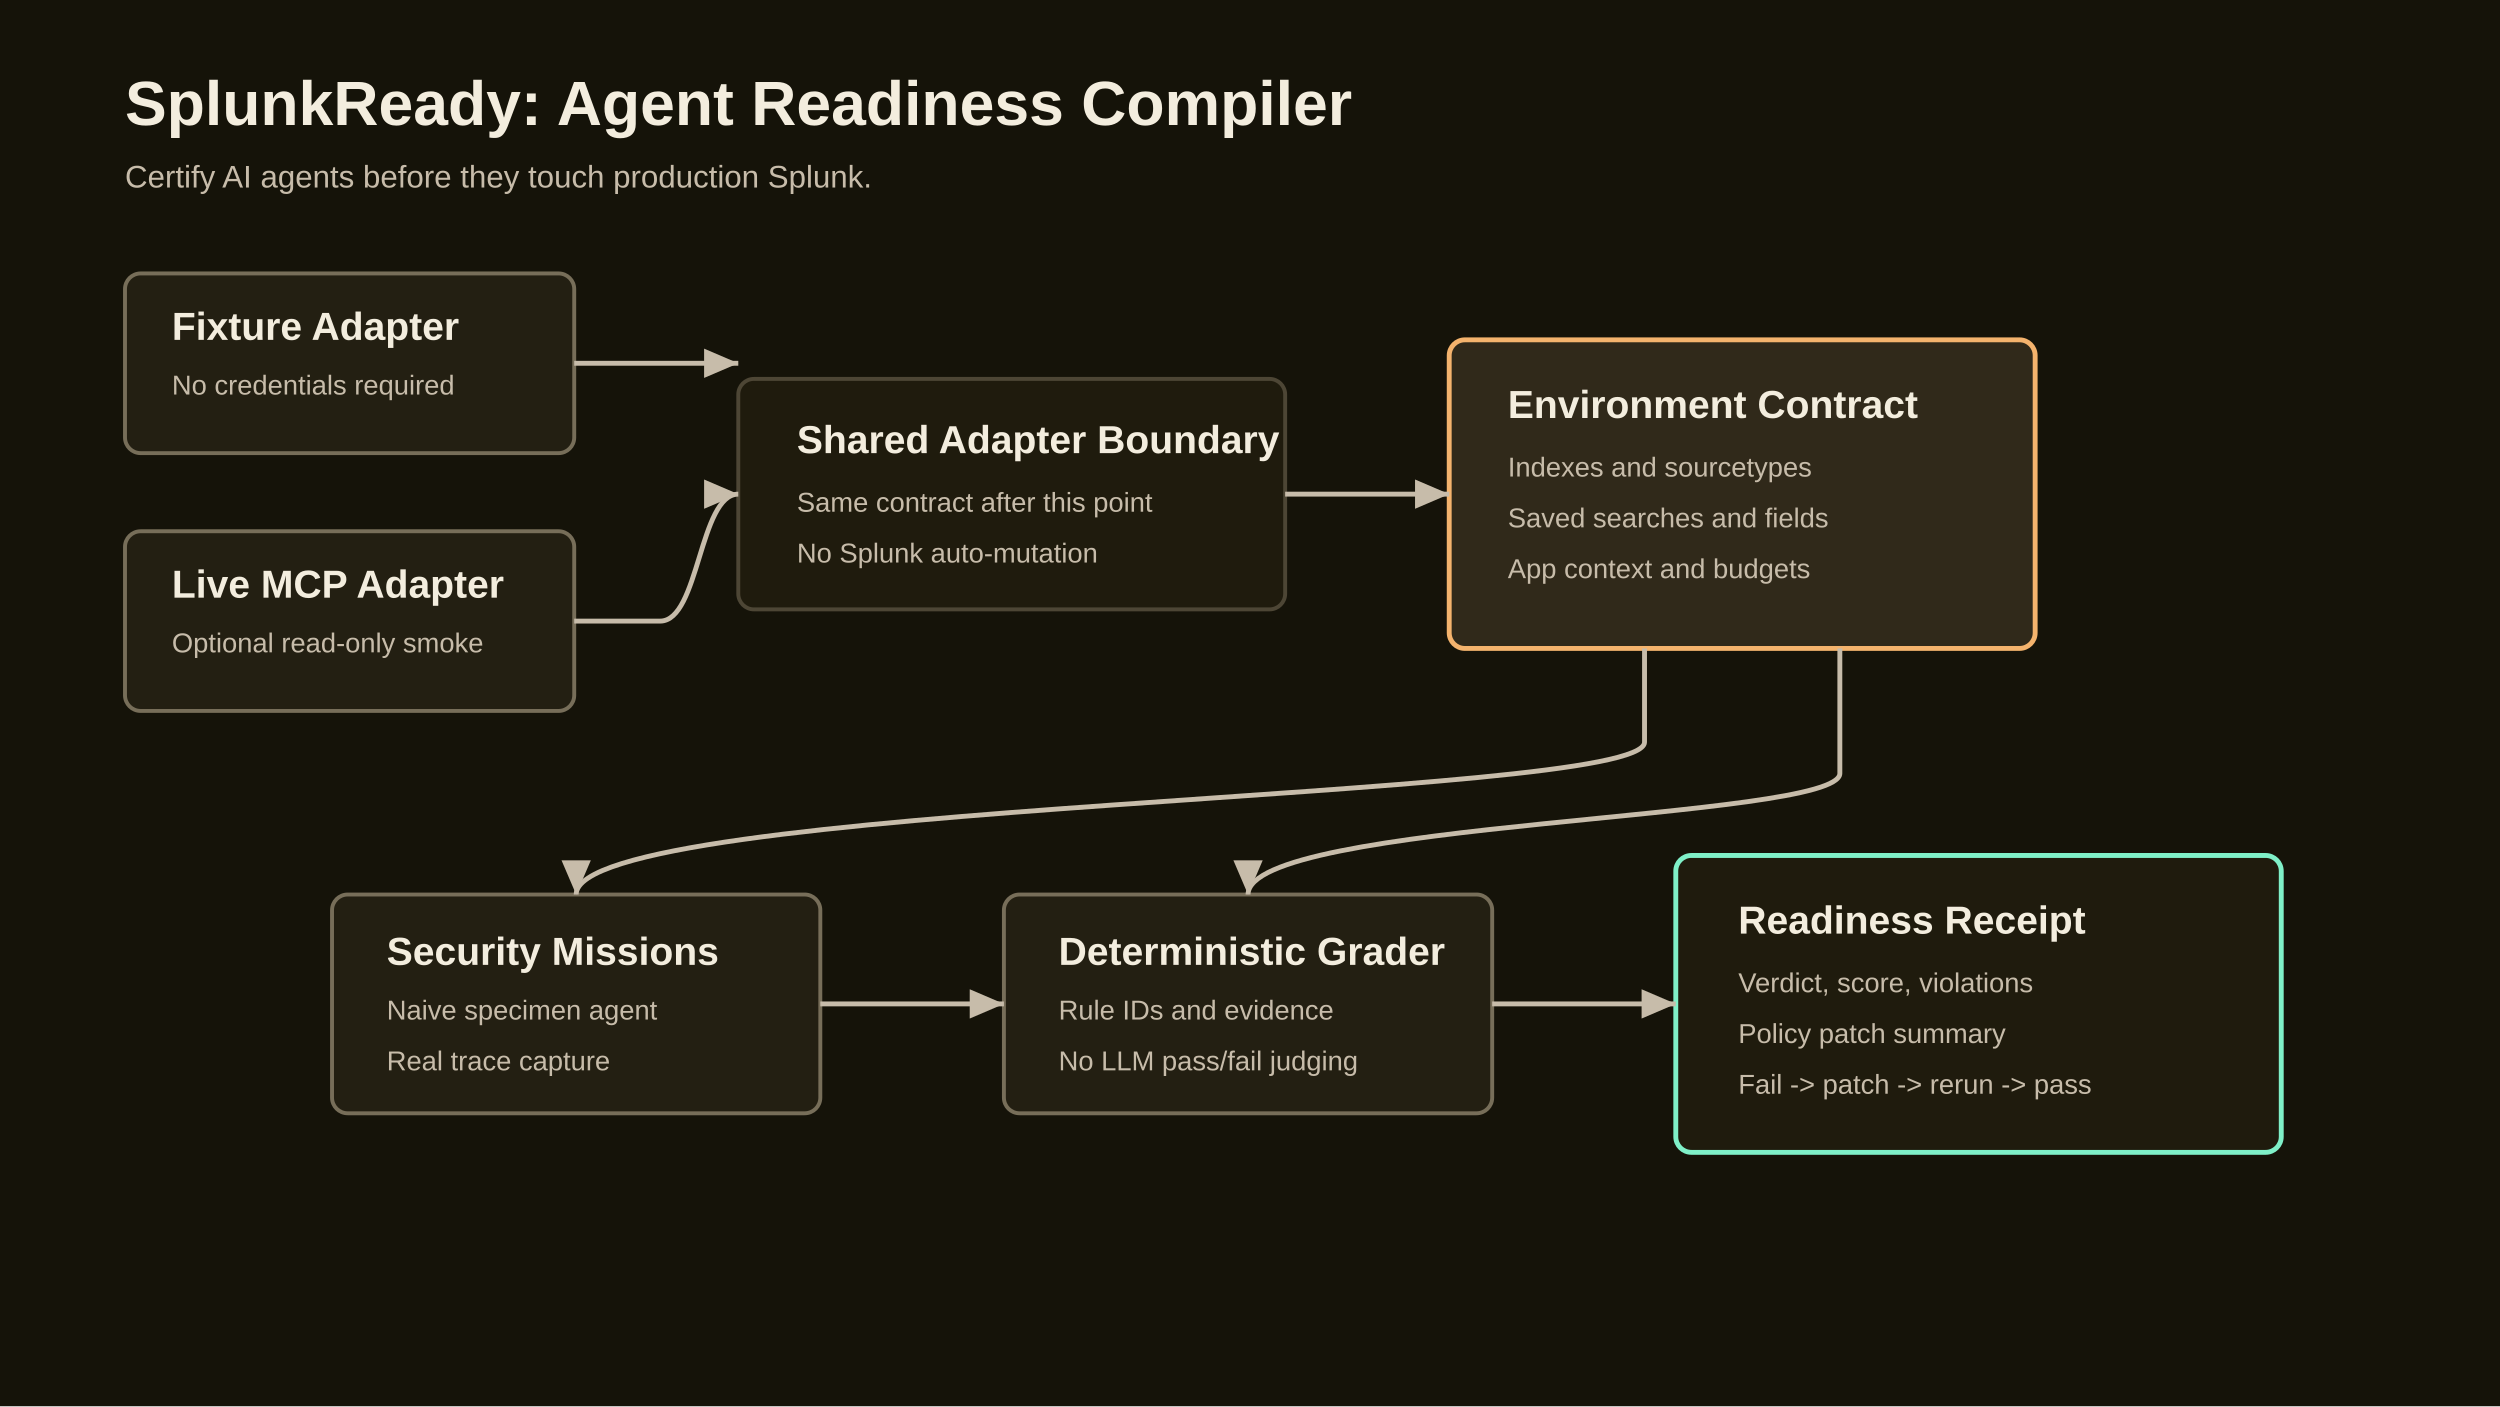
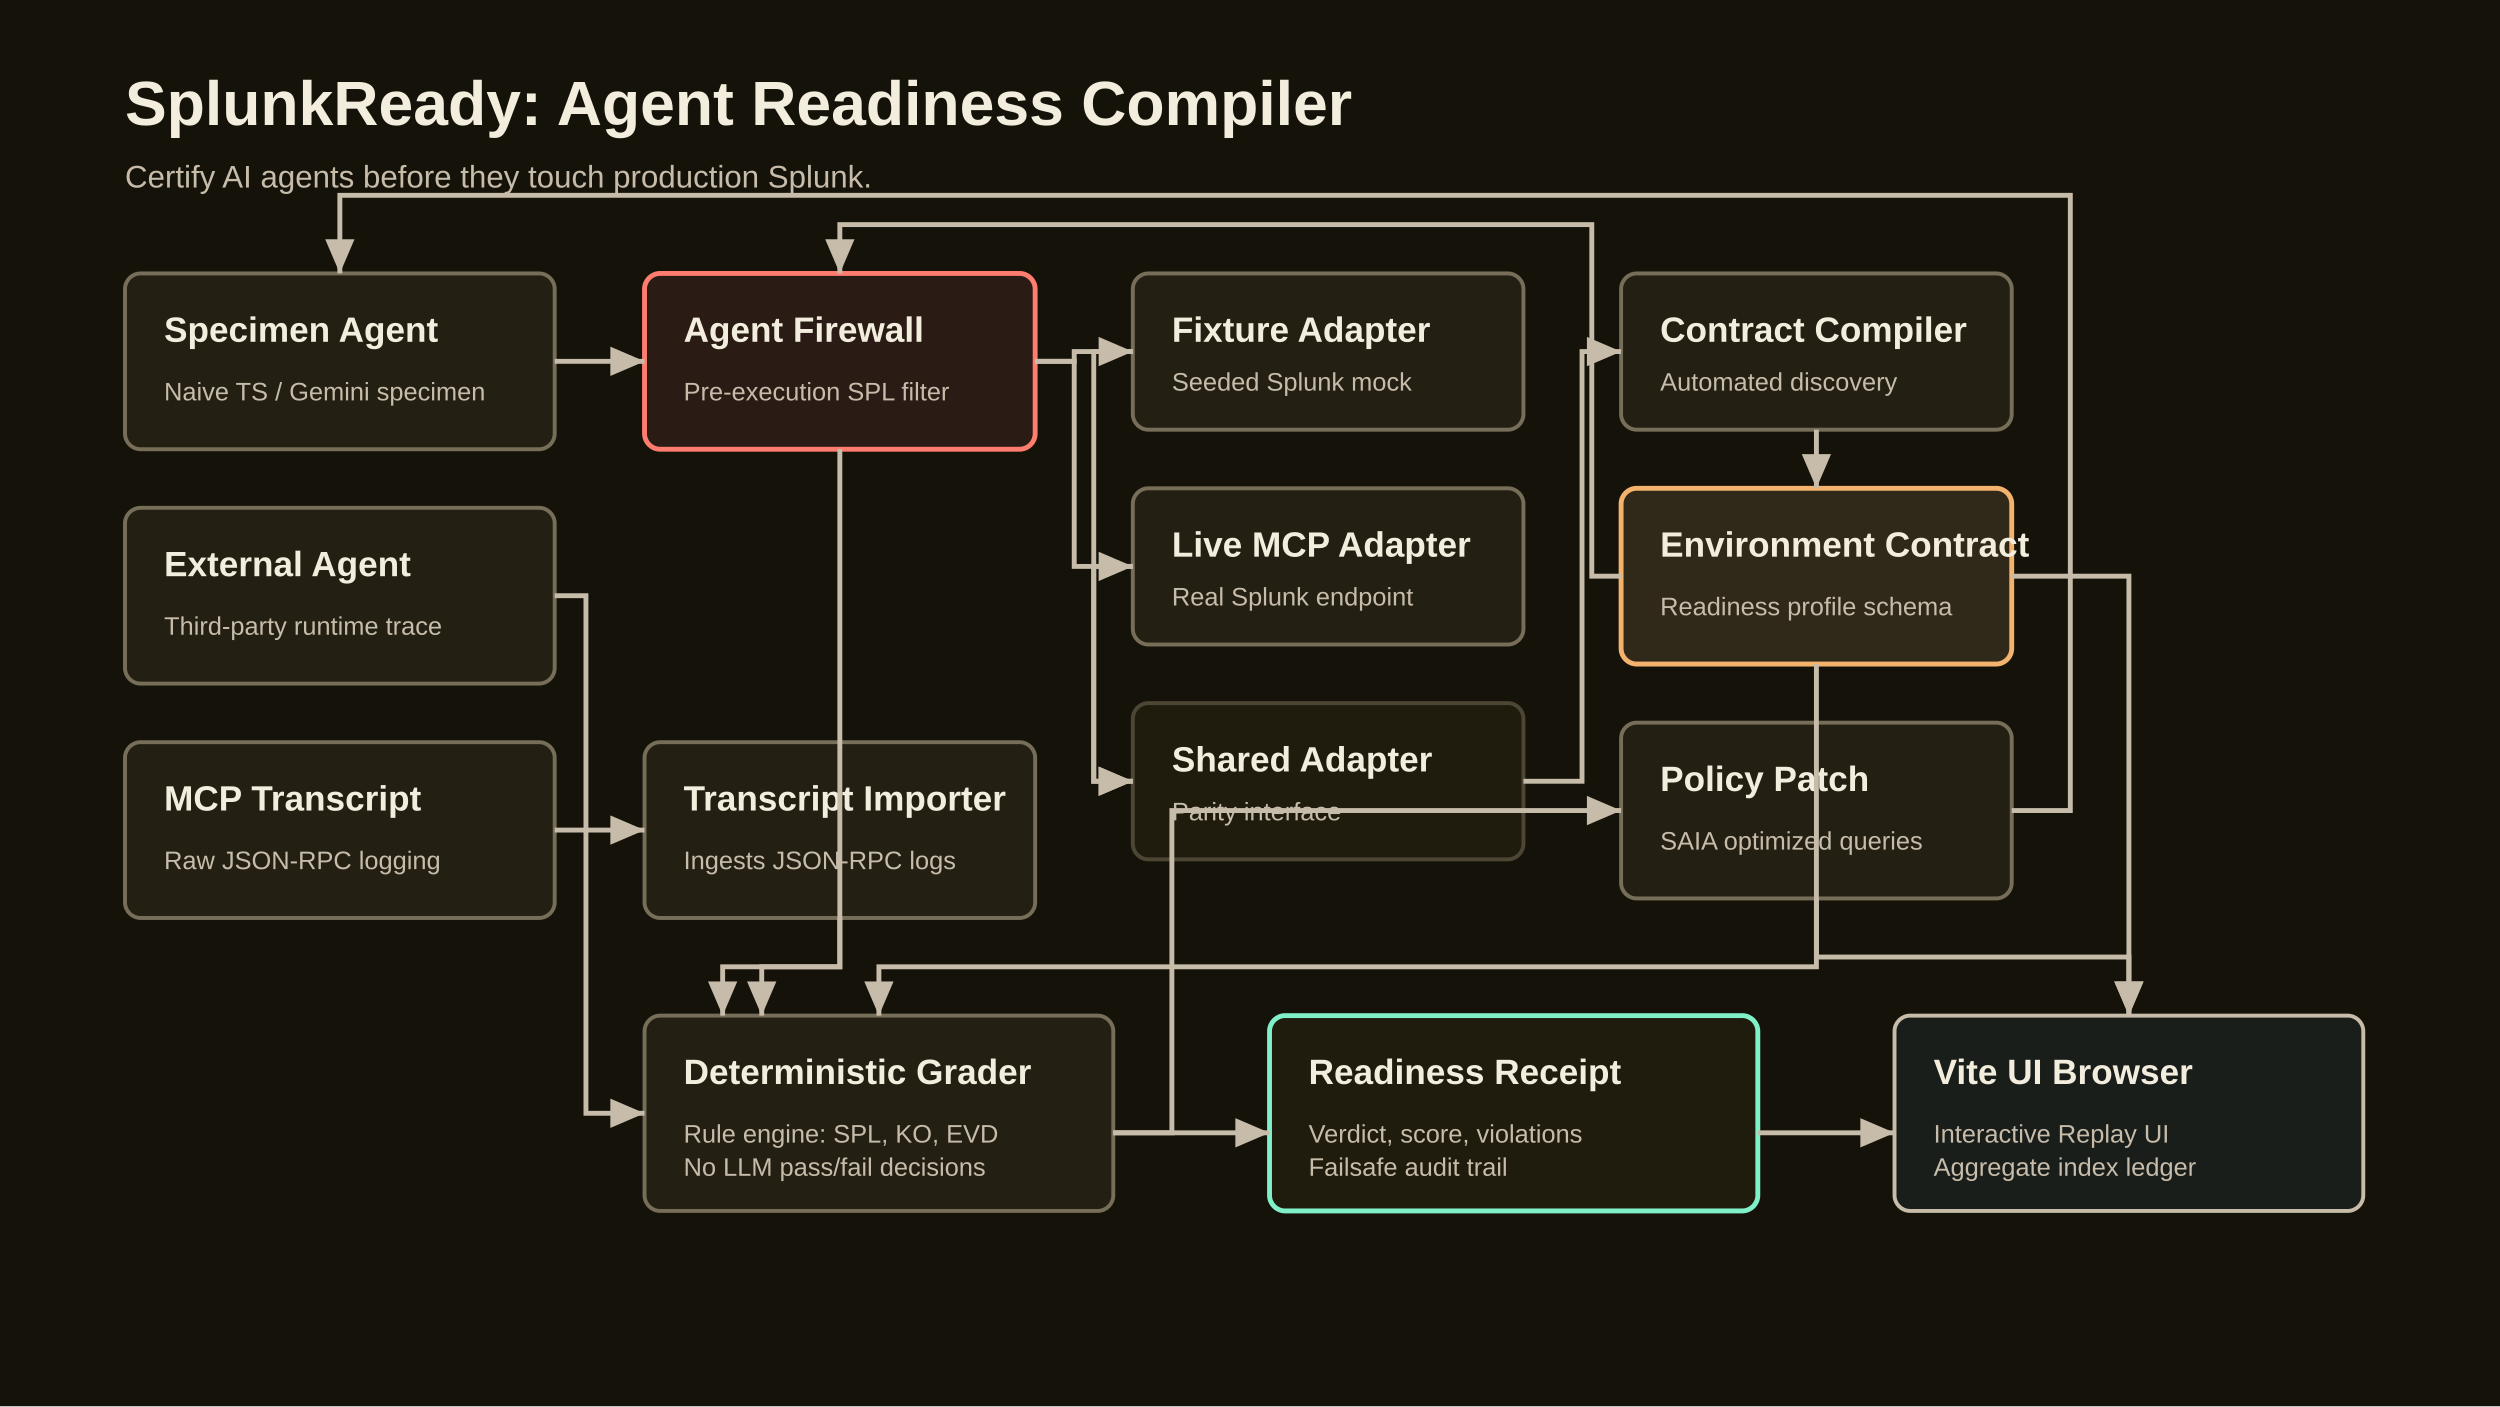
<svg xmlns="http://www.w3.org/2000/svg" width="1280" height="720" viewBox="0 0 1280 720" role="img" aria-labelledby="title desc">
  <style>
    .bg { fill: #151309; }
    .box { fill: #231f12; stroke: #776e59; stroke-width: 2; rx: 8; }
    .dark-box { fill: #1f1b0d; stroke: #4d4635; stroke-width: 2; rx: 8; }
    .accent-box { fill: #30291a; stroke: #f4b36d; stroke-width: 2.5; rx: 8; }
    .ready-box { fill: #1f1b0d; stroke: #7ff0c8; stroke-width: 2.5; rx: 8; }
+     .firewall-box { fill: #2a1b15; stroke: #ff7d6e; stroke-width: 2.5; rx: 8; }
+     .ui-box { fill: #1a1e1b; stroke: #c7bcaa; stroke-width: 2; rx: 8; }
    .title { font-family: "Spline Sans", "Segoe UI", Arial, sans-serif; font-weight: 700; font-size: 32px; fill: #f3edde; }
    .subtitle { font-family: "Spline Sans", "Segoe UI", Arial, sans-serif; font-weight: 400; font-size: 16px; fill: #c7bcaa; }
-     .label { font-family: "Spline Sans", "Segoe UI", Arial, sans-serif; font-weight: 700; font-size: 20px; fill: #f3edde; }
-     .small { font-family: "Spline Sans", "Segoe UI", Arial, sans-serif; font-weight: 400; font-size: 14px; fill: #c7bcaa; }
+     .label { font-family: "Spline Sans", "Segoe UI", Arial, sans-serif; font-weight: 700; font-size: 18px; fill: #f3edde; }
+     .small { font-family: "Spline Sans", "Segoe UI", Arial, sans-serif; font-weight: 400; font-size: 13px; fill: #c7bcaa; }
    .arrow { stroke: #c7bcaa; stroke-width: 2.5; fill: none; marker-end: url(#arrow); }
  </style>
  <defs>
    <marker id="arrow" markerWidth="8" markerHeight="8" refX="7" refY="3" orient="auto" markerUnits="strokeWidth">
      <path d="M0,0 L0,6 L7,3 z" fill="#c7bcaa" />
    </marker>
  </defs>
  <rect class="bg" width="1280" height="720" />
  <text class="title" x="64" y="64">SplunkReady: Agent Readiness Compiler</text>
  <text class="subtitle" x="64" y="96">Certify AI agents before they touch production Splunk.</text>
-   <rect class="box" x="64" y="140" width="230" height="92" />
-   <text class="label" x="88" y="174">Fixture Adapter</text>
-   <text class="small" x="88" y="202">No credentials required</text>
-   <rect class="box" x="64" y="272" width="230" height="92" />
-   <text class="label" x="88" y="306">Live MCP Adapter</text>
-   <text class="small" x="88" y="334">Optional read-only smoke</text>
-   <rect class="dark-box" x="378" y="194" width="280" height="118" />
-   <text class="label" x="408" y="232">Shared Adapter Boundary</text>
-   <text class="small" x="408" y="262">Same contract after this point</text>
-   <text class="small" x="408" y="288">No Splunk auto-mutation</text>
-   <rect class="accent-box" x="742" y="174" width="300" height="158" />
-   <text class="label" x="772" y="214">Environment Contract</text>
-   <text class="small" x="772" y="244">Indexes and sourcetypes</text>
-   <text class="small" x="772" y="270">Saved searches and fields</text>
-   <text class="small" x="772" y="296">App context and budgets</text>
-   <rect class="box" x="170" y="458" width="250" height="112" />
-   <text class="label" x="198" y="494">Security Missions</text>
-   <text class="small" x="198" y="522">Naive specimen agent</text>
-   <text class="small" x="198" y="548">Real trace capture</text>
-   <rect class="box" x="514" y="458" width="250" height="112" />
-   <text class="label" x="542" y="494">Deterministic Grader</text>
-   <text class="small" x="542" y="522">Rule IDs and evidence</text>
-   <text class="small" x="542" y="548">No LLM pass/fail judging</text>
-   <rect class="ready-box" x="858" y="438" width="310" height="152" />
-   <text class="label" x="890" y="478">Readiness Receipt</text>
-   <text class="small" x="890" y="508">Verdict, score, violations</text>
-   <text class="small" x="890" y="534">Policy patch summary</text>
-   <text class="small" x="890" y="560">Fail -&gt; patch -&gt; rerun -&gt; pass</text>
-   <path class="arrow" d="M294 186 H378" />
-   <path class="arrow" d="M294 318 H338 C358 318 358 253 378 253" />
-   <path class="arrow" d="M658 253 H742" />
-   <path class="arrow" d="M842 332 V380 C842 410 295 410 295 458" />
-   <path class="arrow" d="M942 332 V396 C942 420 639 420 639 458" />
-   <path class="arrow" d="M420 514 H514" />
-   <path class="arrow" d="M764 514 H858" />
+   <rect class="box" x="64" y="140" width="220" height="90" />
+   <text class="label" x="84" y="175">Specimen Agent</text>
+   <text class="small" x="84" y="205">Naive TS / Gemini specimen</text>
+   <rect class="box" x="64" y="260" width="220" height="90" />
+   <text class="label" x="84" y="295">External Agent</text>
+   <text class="small" x="84" y="325">Third-party runtime trace</text>
+   <rect class="box" x="64" y="380" width="220" height="90" />
+   <text class="label" x="84" y="415">MCP Transcript</text>
+   <text class="small" x="84" y="445">Raw JSON-RPC logging</text>
+   <rect class="firewall-box" x="330" y="140" width="200" height="90" />
+   <text class="label" x="350" y="175">Agent Firewall</text>
+   <text class="small" x="350" y="205">Pre-execution SPL filter</text>
+   <rect class="box" x="330" y="380" width="200" height="90" />
+   <text class="label" x="350" y="415">Transcript Importer</text>
+   <text class="small" x="350" y="445">Ingests JSON-RPC logs</text>
+   <rect class="box" x="580" y="140" width="200" height="80" />
+   <text class="label" x="600" y="175">Fixture Adapter</text>
+   <text class="small" x="600" y="200">Seeded Splunk mock</text>
+   <rect class="box" x="580" y="250" width="200" height="80" />
+   <text class="label" x="600" y="285">Live MCP Adapter</text>
+   <text class="small" x="600" y="310">Real Splunk endpoint</text>
+   <rect class="dark-box" x="580" y="360" width="200" height="80" />
+   <text class="label" x="600" y="395">Shared Adapter</text>
+   <text class="small" x="600" y="420">Parity interface</text>
+   <rect class="box" x="830" y="140" width="200" height="80" />
+   <text class="label" x="850" y="175">Contract Compiler</text>
+   <text class="small" x="850" y="200">Automated discovery</text>
+   <rect class="accent-box" x="830" y="250" width="200" height="90" />
+   <text class="label" x="850" y="285">Environment Contract</text>
+   <text class="small" x="850" y="315">Readiness profile schema</text>
+   <rect class="box" x="830" y="370" width="200" height="90" />
+   <text class="label" x="850" y="405">Policy Patch</text>
+   <text class="small" x="850" y="435">SAIA optimized queries</text>
+   <rect class="box" x="330" y="520" width="240" height="100" />
+   <text class="label" x="350" y="555">Deterministic Grader</text>
+   <text class="small" x="350" y="585">Rule engine: SPL, KO, EVD</text>
+   <text class="small" x="350" y="602">No LLM pass/fail decisions</text>
+   <rect class="ready-box" x="650" y="520" width="250" height="100" />
+   <text class="label" x="670" y="555">Readiness Receipt</text>
+   <text class="small" x="670" y="585">Verdict, score, violations</text>
+   <text class="small" x="670" y="602">Failsafe audit trail</text>
+   <rect class="ui-box" x="970" y="520" width="240" height="100" />
+   <text class="label" x="990" y="555">Vite UI Browser</text>
+   <text class="small" x="990" y="585">Interactive Replay UI</text>
+   <text class="small" x="990" y="602">Aggregate index ledger</text>
+   <path class="arrow" d="M284 185 H330" />
+   <path class="arrow" d="M284 305 H300 V570 H330" />
+   <path class="arrow" d="M284 425 H330" />
+   <path class="arrow" d="M430 470 V495 H390 V520" />
+   <path class="arrow" d="M530 185 H550 V180 H580" />
+   <path class="arrow" d="M530 185 H550 V290 H580" />
+   <path class="arrow" d="M580 180 H560 V400 H580" />
+   <path class="arrow" d="M580 290 H560 V400 H580" />
+   <path class="arrow" d="M780 400 H810 V180 H830" />
+   <path class="arrow" d="M930 220 V250" />
+   <path class="arrow" d="M830 295 H815 V115 H430 V140" />
+   <path class="arrow" d="M930 340 V495 H450 V520" />
+   <path class="arrow" d="M430 230 V495 H370 V520" />
+   <path class="arrow" d="M570 580 H650" />
+   <path class="arrow" d="M570 580 H600 V415 H830" />
+   <path class="arrow" d="M1030 415 H1060 V100 H174 V140" />
+   <path class="arrow" d="M900 580 H970" />
+   <path class="arrow" d="M1030 295 H1090 V520" />
+   <path class="arrow" d="M930 460 V490 H1090 V520" />
</svg>
